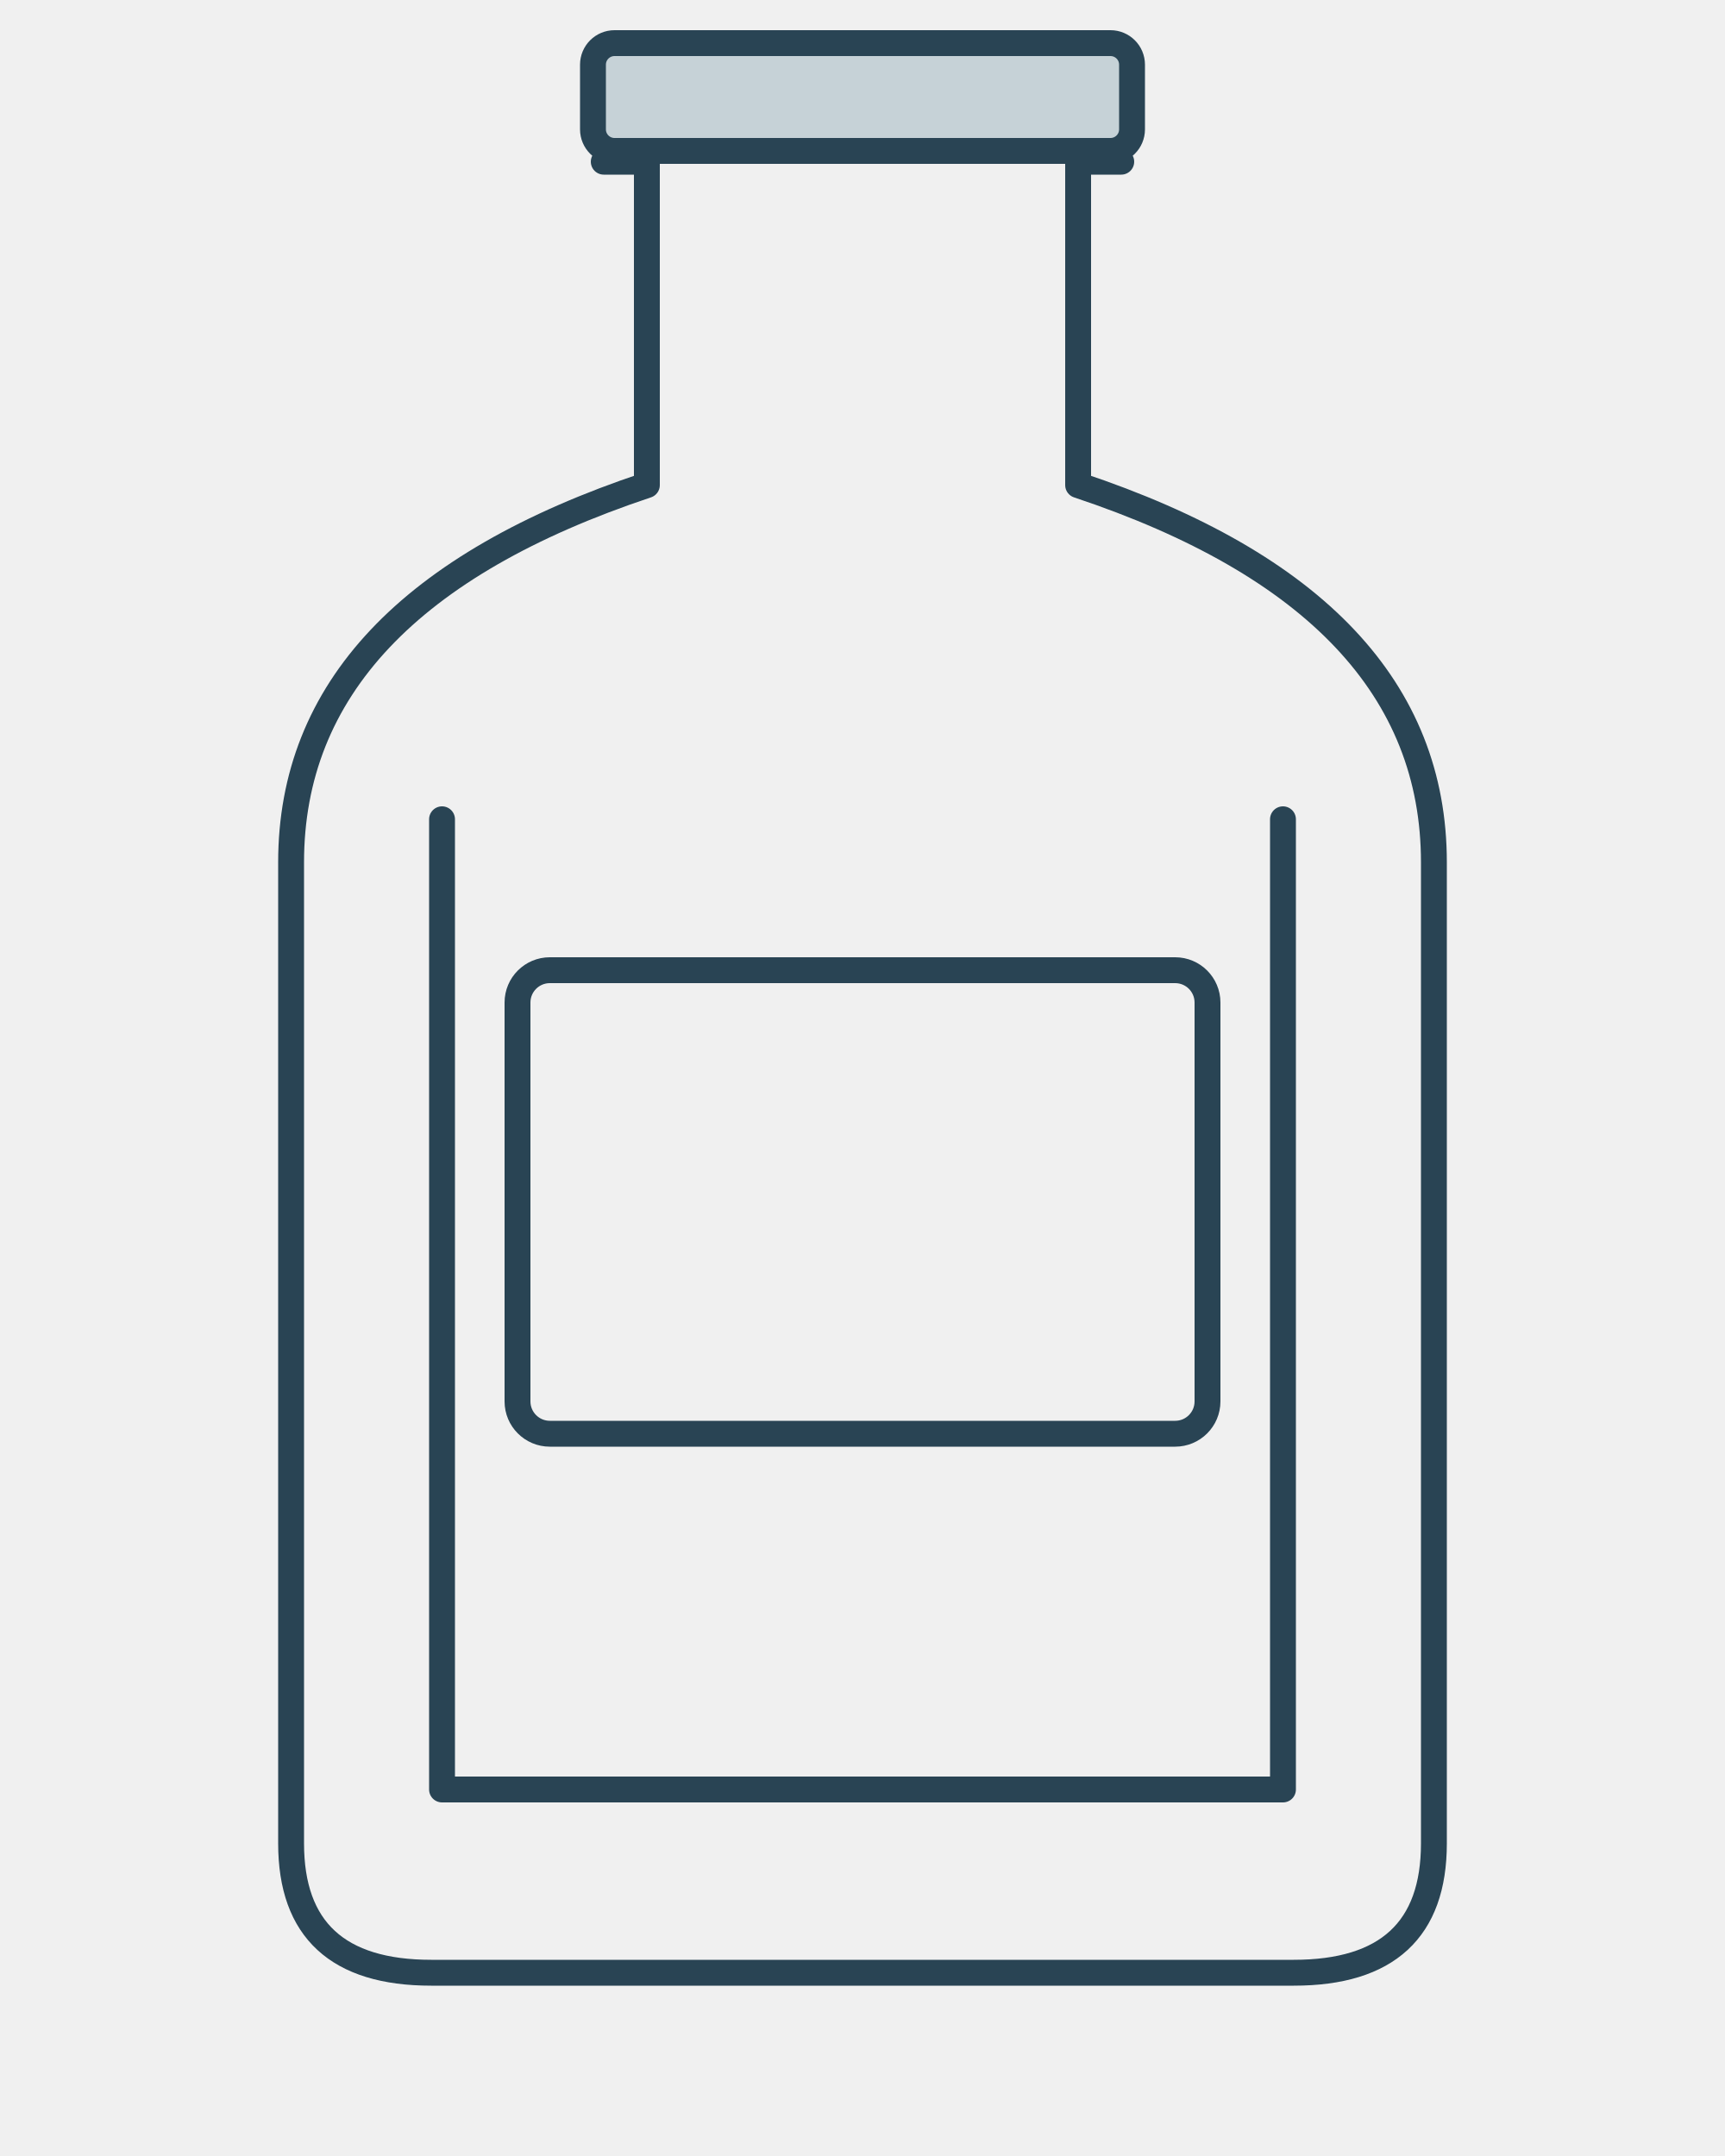
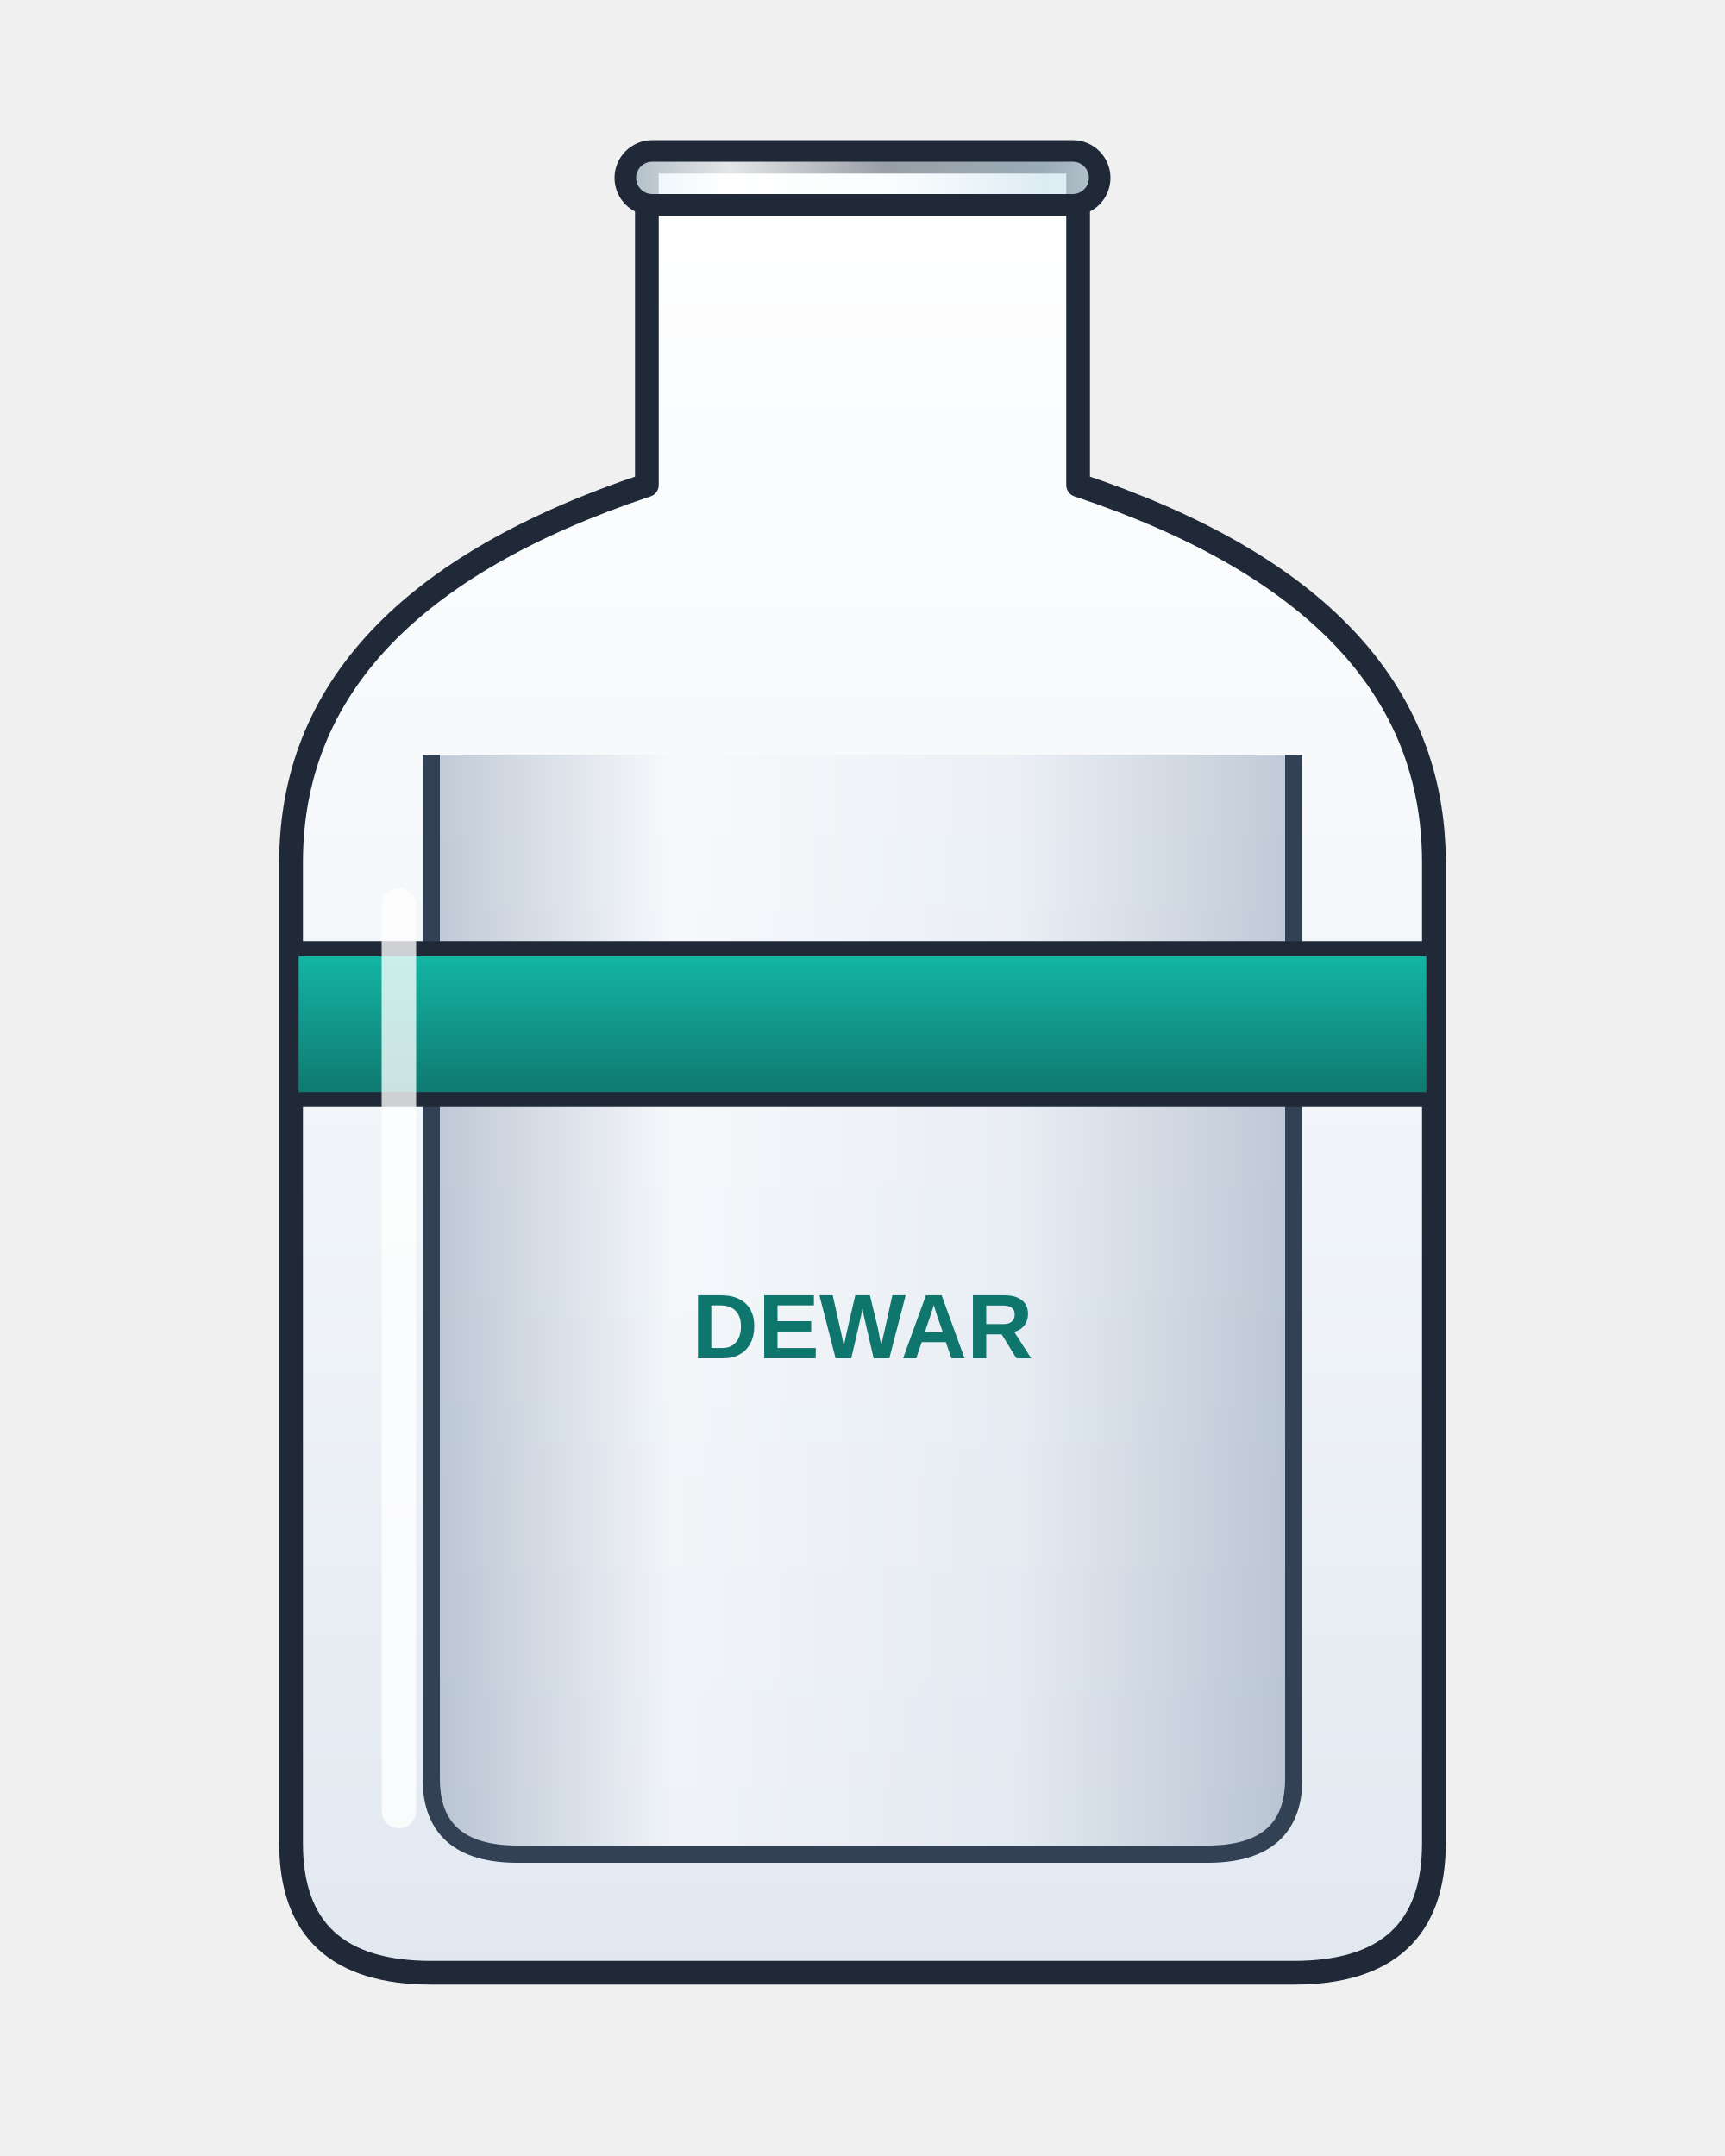
<svg xmlns="http://www.w3.org/2000/svg" width="160" height="200" viewBox="0 0 160 200">
-   <g stroke="#294454" stroke-width="2.4" stroke-linejoin="round" stroke-linecap="round">
-     <path d="M56 15 H60 V45 Q27 56 27 80 V171 Q27 183 40 183 H120 Q133 183 133 171 V80 Q133 56 100 45 V15 H104" fill="none" />
-     <rect x="55" y="4" width="50" height="10" rx="2" fill="#c6d2d7" />
-     <rect x="48" y="90" width="64" height="43" rx="3" fill="none" />
-     <path d="M41 76 V166 H119 V76" fill="none" />
-   </g>
+   <defs>
+     <linearGradient id="thermos-glass" x1="0" y1="0" x2="1" y2="0">
+       <stop offset="0%" stop-color="#E2F1F7" stop-opacity="0.74" />
+       <stop offset="22%" stop-color="#FFFFFF" stop-opacity="0.88" />
+       <stop offset="55%" stop-color="#F7FBFD" stop-opacity="0.56" />
+       <stop offset="88%" stop-color="#CFE4EE" stop-opacity="0.70" />
+       <stop offset="100%" stop-color="#DCECF4" stop-opacity="0.80" />
+     </linearGradient>
+     <linearGradient id="thermos-glass-v" x1="0" y1="0" x2="0" y2="1">
+       <stop offset="0%" stop-color="#F7FBFD" stop-opacity="0.82" />
+       <stop offset="55%" stop-color="#E2F1F7" stop-opacity="0.64" />
+       <stop offset="100%" stop-color="#CFE4EE" stop-opacity="0.78" />
+     </linearGradient>
+     <linearGradient id="thermos-coolant" x1="0" y1="0" x2="1" y2="0">
+       <stop offset="0%" stop-color="#CCFBF1" stop-opacity="0.40" />
+       <stop offset="50%" stop-color="#E0F2FE" stop-opacity="0.28" />
+       <stop offset="100%" stop-color="#BAE6FD" stop-opacity="0.46" />
+     </linearGradient>
+     <linearGradient id="thermos-frost" x1="0" y1="0" x2="1" y2="0">
+       <stop offset="0%" stop-color="#CBD5E1" stop-opacity="0.74" />
+       <stop offset="32%" stop-color="#F1F5F9" stop-opacity="0.84" />
+       <stop offset="72%" stop-color="#CBD5E1" stop-opacity="0.74" />
+       <stop offset="100%" stop-color="#94A3B8" stop-opacity="0.80" />
+     </linearGradient>
+     <linearGradient id="thermos-metal" x1="0" y1="0" x2="1" y2="0">
+       <stop offset="0%" stop-color="#94A3B8" />
+       <stop offset="28%" stop-color="#F8FAFC" />
+       <stop offset="68%" stop-color="#E2E8F0" />
+       <stop offset="100%" stop-color="#94A3B8" />
+     </linearGradient>
+     <linearGradient id="thermos-metal-v" x1="0" y1="0" x2="0" y2="1">
+       <stop offset="0%" stop-color="#E2E8F0" />
+       <stop offset="45%" stop-color="#F8FAFC" />
+       <stop offset="100%" stop-color="#94A3B8" />
+     </linearGradient>
+     <linearGradient id="thermos-chassis" x1="0" y1="0" x2="0" y2="1">
+       <stop offset="0%" stop-color="#FFFFFF" />
+       <stop offset="55%" stop-color="#F1F5F9" />
+       <stop offset="100%" stop-color="#E2E8F0" />
+     </linearGradient>
+     <linearGradient id="thermos-porcelain" x1="0" y1="0" x2="1" y2="0">
+       <stop offset="0%" stop-color="#ECEBE4" />
+       <stop offset="28%" stop-color="#FFFFFF" />
+       <stop offset="68%" stop-color="#F4F3EE" />
+       <stop offset="100%" stop-color="#DFDDD4" />
+     </linearGradient>
+     <linearGradient id="thermos-rubber" x1="0" y1="0" x2="1" y2="0">
+       <stop offset="0%" stop-color="#475569" />
+       <stop offset="28%" stop-color="#64748B" />
+       <stop offset="72%" stop-color="#334155" />
+       <stop offset="100%" stop-color="#1E293B" />
+     </linearGradient>
+     <linearGradient id="thermos-cork" x1="0" y1="0" x2="1" y2="0">
+       <stop offset="0%" stop-color="#C98A4B" />
+       <stop offset="30%" stop-color="#E7B98A" />
+       <stop offset="72%" stop-color="#B9783A" />
+       <stop offset="100%" stop-color="#9A5E26" />
+     </linearGradient>
+     <linearGradient id="thermos-accent" x1="0" y1="0" x2="0" y2="1">
+       <stop offset="0%" stop-color="#14B8A6" />
+       <stop offset="100%" stop-color="#0F766E" />
+     </linearGradient>
+     <linearGradient id="thermos-amber" x1="0" y1="0" x2="1" y2="0">
+       <stop offset="0%" stop-color="#78350F" stop-opacity="0.90" />
+       <stop offset="24%" stop-color="#D97706" stop-opacity="0.80" />
+       <stop offset="58%" stop-color="#B45309" stop-opacity="0.86" />
+       <stop offset="100%" stop-color="#78350F" stop-opacity="0.92" />
+     </linearGradient>
+     <linearGradient id="thermos-brass" x1="0" y1="0" x2="1" y2="0">
+       <stop offset="0%" stop-color="#B45309" />
+       <stop offset="30%" stop-color="#FDE68A" />
+       <stop offset="68%" stop-color="#D97706" />
+       <stop offset="100%" stop-color="#92400E" />
+     </linearGradient>
+     <linearGradient id="thermos-copper" x1="0" y1="0" x2="1" y2="0">
+       <stop offset="0%" stop-color="#9A3412" />
+       <stop offset="35%" stop-color="#FDBA74" />
+       <stop offset="70%" stop-color="#EA580C" />
+       <stop offset="100%" stop-color="#7C2D12" />
+     </linearGradient>
+     <linearGradient id="thermos-screen" x1="0" y1="0" x2="0" y2="1">
+       <stop offset="0%" stop-color="#0F172A" />
+       <stop offset="100%" stop-color="#1E293B" />
+     </linearGradient>
+     <linearGradient id="thermos-liquid" x1="0" y1="0" x2="0" y2="1">
+       <stop offset="0%" stop-color="#99F6E4" stop-opacity="0.56" />
+       <stop offset="100%" stop-color="#14B8A6" stop-opacity="0.40" />
+     </linearGradient>
+   </defs>
+   <path d="M60 15 V45 Q27 56 27 80 V171 Q27 183 40 183 H120 Q133 183 133 171 V80 Q133 56 100 45 V15 Z" fill="url(#thermos-chassis)" stroke="#1F2937" stroke-width="2.2" stroke-linejoin="round" />
+   <path d="M40 70 V165 Q40 172 48 172 H112 Q120 172 120 165 V70" fill="url(#thermos-metal)" fill-opacity="0.55" stroke="#334155" stroke-width="1.6" />
+   <rect x="27" y="88" width="106" height="14" fill="url(#thermos-accent)" stroke="#1F2937" stroke-width="1.4" />
+   <rect x="58" y="14" width="44" height="5" rx="2.5" fill="url(#thermos-glass)" stroke="#1F2937" stroke-width="2" />
+   <text x="80" y="126" fill="#0F766E" stroke="none" font-family="Segoe UI, Arial, sans-serif" font-size="8.5" font-weight="700" text-anchor="middle">DEWAR</text>
+   <line x1="37" y1="84" x2="37" y2="168" stroke="#FFFFFF" stroke-width="3.2" stroke-opacity="0.78" stroke-linecap="round" />
</svg>
